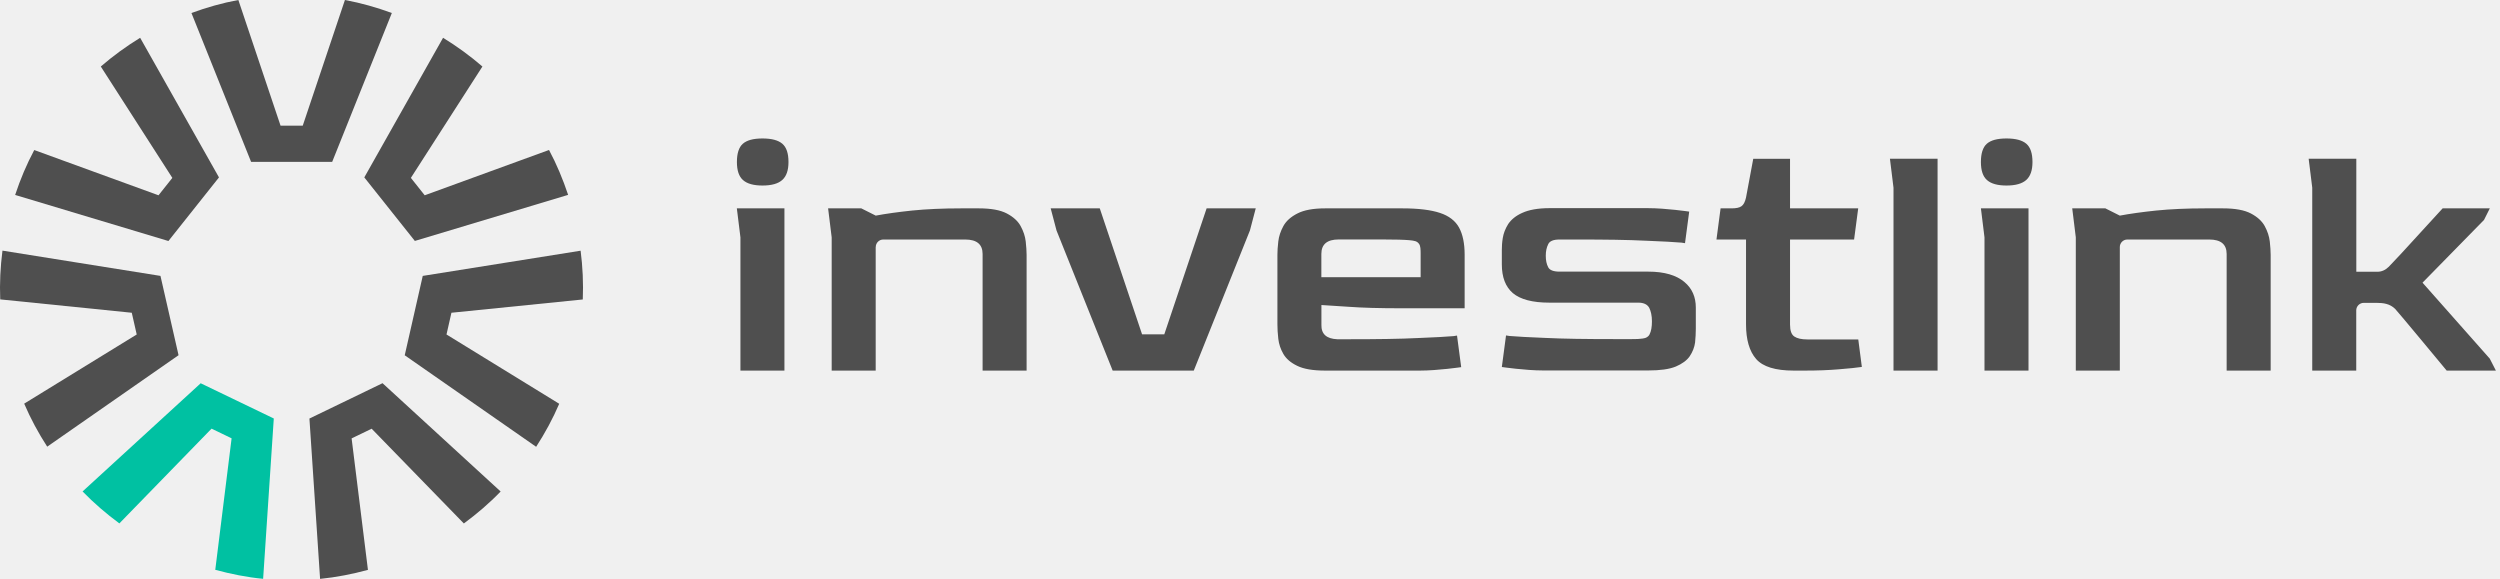
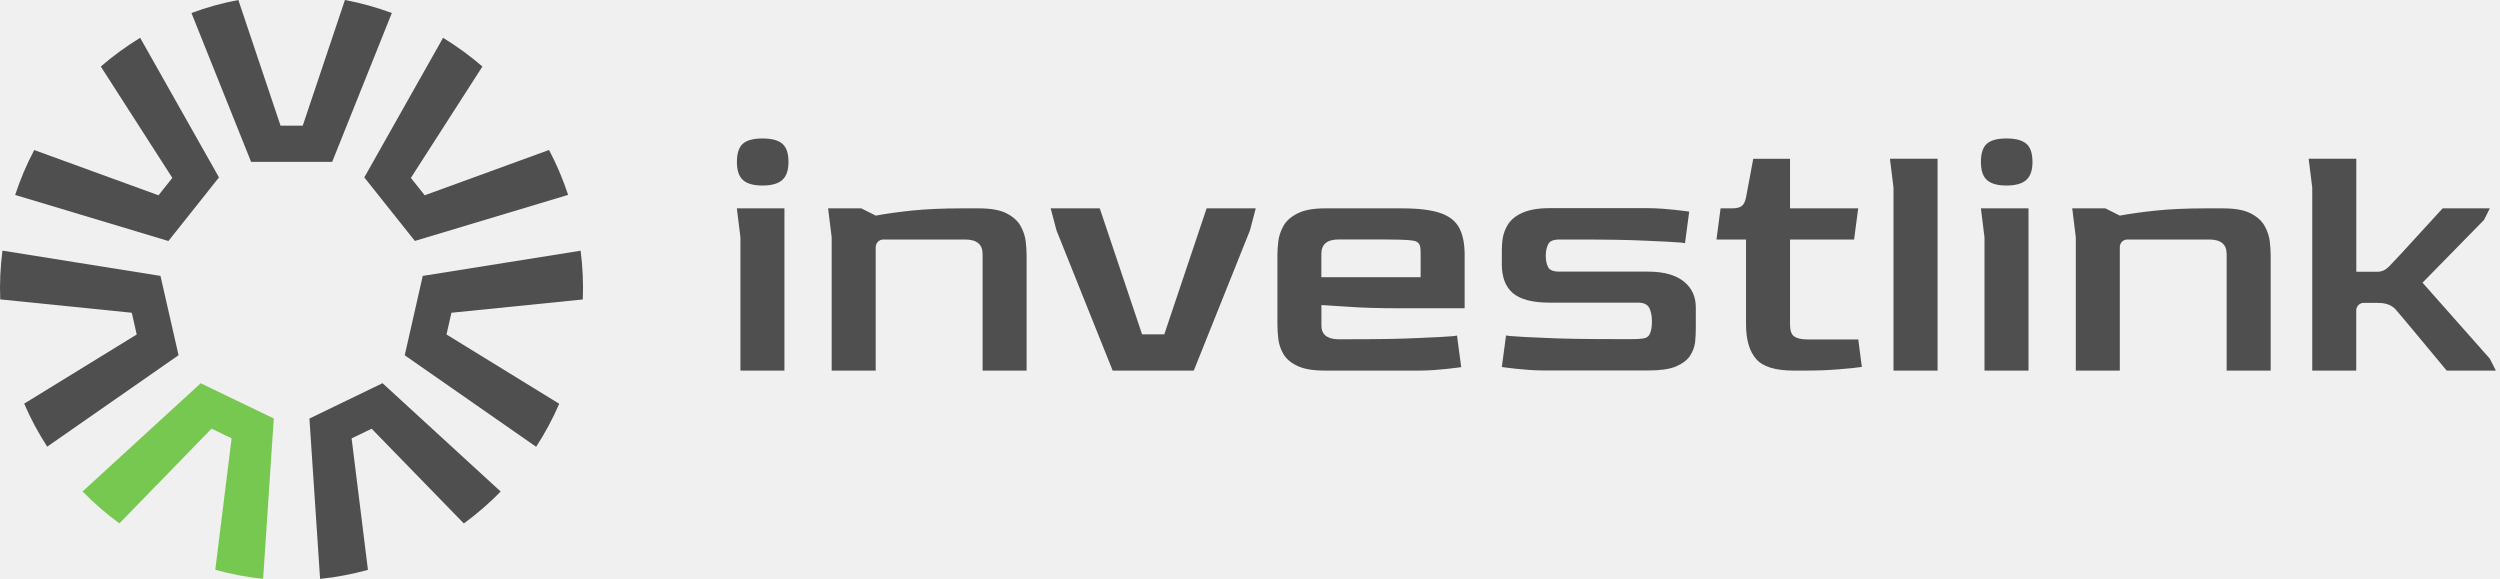
<svg xmlns="http://www.w3.org/2000/svg" width="203" height="47" viewBox="0 0 203 47" fill="none">
  <g clip-path="url(#clip0_3552_36588)">
    <path d="M29.581 14.405L35.977 3.069C37.106 3.762 38.175 4.538 39.172 5.401L33.363 14.444L34.486 15.857L44.581 12.178C45.201 13.338 45.71 14.559 46.132 15.824L33.686 19.564L29.581 14.405ZM26.972 13.146L31.817 1.056C30.59 0.605 29.318 0.242 28.008 0L24.583 10.203H22.78L19.354 0C18.039 0.242 16.773 0.605 15.545 1.056L20.39 13.146H26.972ZM17.781 14.405L11.38 3.069C10.251 3.762 9.182 4.538 8.185 5.401L13.994 14.444L12.871 15.857L2.781 12.183C2.162 13.344 1.647 14.565 1.23 15.83L13.676 19.57L17.781 14.405ZM25.125 33.986L25.991 47.005C27.323 46.873 28.616 46.615 29.877 46.274L28.551 35.598L30.178 34.811L37.665 42.506C38.728 41.72 39.736 40.862 40.652 39.91L31.061 31.115L25.125 33.986ZM32.864 28.849L43.535 36.28C44.258 35.163 44.888 33.997 45.409 32.787L36.256 27.16L36.656 25.395L47.322 24.317C47.376 22.997 47.316 21.671 47.146 20.357L34.327 22.403L32.864 28.849ZM13.03 22.403L0.2 20.351C0.03 21.677 -0.036 22.997 0.019 24.311L10.7 25.395L11.101 27.16L1.964 32.776C2.485 33.992 3.115 35.158 3.833 36.269L14.498 28.843L13.03 22.403Z" fill="#4F4F4F" />
-     <path d="M6.705 39.905L16.296 31.121L22.232 33.981L21.366 47C20.034 46.874 18.74 46.609 17.48 46.269L18.806 35.593L17.178 34.806L9.692 42.501C8.629 41.714 7.626 40.856 6.705 39.905Z" fill="#00C1A2" />
+     <path d="M6.705 39.905L16.296 31.121L22.232 33.981L21.366 47C20.034 46.874 18.74 46.609 17.48 46.269L18.806 35.593L17.178 34.806L9.692 42.501C8.629 41.714 7.626 40.856 6.705 39.905Z" fill="#77C850" />
    <path d="M157.331 30.092V12.887H153.462L153.752 15.241V30.092H157.331ZM192.966 24.592C193.536 24.592 194.057 24.663 194.484 25.081C194.676 25.268 198.671 30.092 198.671 30.092H202.666L202.168 29.119L196.709 22.953L201.702 17.86L202.173 16.919H198.342C197.811 17.508 195.46 20.065 194.972 20.599C194.484 21.127 194.15 21.479 193.974 21.655C193.7 21.93 193.388 22.067 193.037 22.067H191.333V12.887H187.463L187.754 15.241V30.092H191.327V25.202C191.327 24.867 191.601 24.592 191.936 24.592H192.966ZM172.129 20.06C172.129 19.724 172.403 19.449 172.737 19.449H179.396C180.333 19.449 180.804 19.84 180.804 20.626V30.092H184.378V20.681C184.378 20.39 184.35 20.032 184.307 19.609C184.257 19.185 184.12 18.773 183.896 18.36C183.671 17.948 183.293 17.607 182.767 17.331C182.24 17.056 181.49 16.919 180.509 16.919H179.045C177.56 16.919 176.239 16.98 175.088 17.095C173.937 17.216 172.951 17.354 172.129 17.508L170.956 16.919H168.555H168.265L168.555 19.273V30.092H172.129V20.06ZM162.927 15.065C163.672 15.065 164.204 14.911 164.538 14.609C164.872 14.306 165.037 13.822 165.037 13.157C165.037 12.453 164.872 11.958 164.538 11.672C164.204 11.386 163.667 11.243 162.927 11.243C162.187 11.243 161.655 11.386 161.332 11.672C161.009 11.958 160.85 12.453 160.85 13.157C160.85 13.844 161.014 14.334 161.348 14.625C161.677 14.917 162.203 15.065 162.927 15.065ZM160.85 16.919L161.14 19.273V30.092H164.714V16.919H160.85ZM61.915 15.065C62.66 15.065 63.192 14.911 63.526 14.609C63.86 14.306 64.025 13.822 64.025 13.157C64.025 12.453 63.86 11.958 63.526 11.672C63.192 11.386 62.654 11.243 61.915 11.243C61.175 11.243 60.643 11.386 60.32 11.672C59.996 11.958 59.837 12.453 59.837 13.157C59.837 13.844 60.002 14.334 60.336 14.625C60.665 14.917 61.191 15.065 61.915 15.065ZM59.832 16.919L60.123 19.273V30.092H63.696V16.919H59.832ZM150.892 27.562H146.759C146.288 27.562 145.937 27.485 145.701 27.326C145.466 27.172 145.351 26.847 145.351 26.358V19.449H150.552L150.886 16.919H145.351V12.893H142.364L141.777 16.039C141.701 16.391 141.575 16.628 141.41 16.743C141.246 16.864 140.977 16.919 140.605 16.919H139.711L139.377 19.449H141.777V26.33C141.777 27.584 142.051 28.525 142.599 29.152C143.148 29.779 144.161 30.092 145.647 30.092H146.556C147.554 30.092 148.469 30.059 149.308 29.988C150.146 29.922 150.771 29.856 151.182 29.795L150.892 27.562ZM136.768 22.892C136.121 22.353 135.162 22.056 133.836 22.056H126.624C126.147 22.056 125.829 21.935 125.714 21.699C125.577 21.44 125.517 21.143 125.517 20.764C125.517 20.406 125.577 20.109 125.714 19.829C125.834 19.57 126.147 19.449 126.624 19.449H128.087C130.307 19.449 132.17 19.471 133.694 19.548C135.009 19.598 135.935 19.653 136.538 19.702C136.631 19.719 136.746 19.735 136.823 19.746L137.163 17.183C137.163 17.183 135.272 16.902 133.82 16.902C133.584 16.902 130.389 16.902 128.109 16.902H125.813C124.881 16.902 124.146 17.04 123.615 17.282C123.078 17.518 122.705 17.837 122.464 18.195C122.228 18.575 122.086 18.949 122.025 19.328C121.965 19.686 121.949 20.021 121.949 20.28V21.473C121.949 22.507 122.245 23.283 122.842 23.8C123.456 24.317 124.448 24.575 125.813 24.575H133.025C133.463 24.575 133.759 24.713 133.918 24.993C134.055 25.274 134.137 25.631 134.137 26.088C134.137 26.544 134.077 26.902 133.94 27.16C133.885 27.276 133.781 27.358 133.65 27.424C133.354 27.54 132.718 27.535 132.488 27.535H131.025C128.805 27.535 126.942 27.512 125.418 27.436C124.103 27.386 123.176 27.331 122.574 27.282C122.48 27.265 122.365 27.248 122.289 27.238L121.949 29.801C121.949 29.801 123.84 30.081 125.292 30.081C125.528 30.081 128.723 30.081 131.003 30.081C132.296 30.081 133.299 30.081 133.299 30.081H133.842C134.795 30.081 135.546 29.982 136.078 29.762C136.593 29.542 136.971 29.267 137.207 28.926C137.442 28.569 137.585 28.211 137.64 27.815C137.678 27.419 137.7 27.061 137.7 26.704V24.971C137.7 24.13 137.409 23.426 136.768 22.892ZM107.299 24.768V26.385C107.283 27.128 107.716 27.507 108.576 27.546H109.574C111.793 27.546 113.657 27.523 115.18 27.447C116.496 27.397 117.422 27.342 118.025 27.293C118.118 27.276 118.233 27.259 118.31 27.248L118.649 29.812C118.649 29.812 116.759 30.092 115.306 30.092C115.071 30.092 111.875 30.092 109.596 30.092C108.949 30.092 108.45 30.092 108.11 30.092H107.595C106.62 30.092 105.869 29.966 105.337 29.707C104.811 29.454 104.433 29.13 104.208 28.739C103.983 28.349 103.846 27.936 103.797 27.507C103.748 27.078 103.726 26.682 103.726 26.33V20.681C103.726 20.39 103.748 20.032 103.797 19.609C103.846 19.185 103.983 18.773 104.208 18.36C104.433 17.948 104.811 17.607 105.354 17.331C105.891 17.056 106.636 16.919 107.595 16.919H113.892C115.18 16.919 116.194 17.046 116.923 17.288C117.657 17.529 118.173 17.931 118.474 18.476C118.775 19.026 118.929 19.763 118.929 20.681V25.032H113.799C112.04 25.032 110.609 24.993 109.508 24.911C108.406 24.839 107.672 24.79 107.299 24.768ZM107.299 22.507H115.356V20.626C115.356 20.236 115.345 19.961 115.224 19.801C115.06 19.581 114.879 19.548 114.446 19.504C114.013 19.466 113.284 19.444 112.248 19.444H108.702C107.765 19.444 107.294 19.834 107.294 20.621V22.507H107.299ZM71.111 20.06C71.111 19.724 71.385 19.449 71.719 19.449H78.378C79.315 19.449 79.787 19.84 79.787 20.626V30.092H83.36V20.681C83.36 20.39 83.333 20.032 83.289 19.609C83.24 19.185 83.103 18.773 82.878 18.36C82.653 17.948 82.275 17.607 81.749 17.331C81.223 17.056 80.472 16.919 79.491 16.919H78.028C76.542 16.919 75.222 16.98 74.07 17.095C72.92 17.216 71.933 17.354 71.111 17.508L69.938 16.919H67.242L67.532 19.273V30.092H71.106V20.06H71.111Z" fill="#4F4F4F" />
    <path d="M101.495 18.712L101.966 16.919H97.977L94.54 27.15H92.737L89.301 16.919H85.316L85.788 18.712L90.348 30.092H96.935L101.495 18.712Z" fill="#4F4F4F" />
  </g>
  <defs>
    <clipPath id="clip0_3552_36588">
      <rect width="203" height="47" fill="white" />
    </clipPath>
  </defs>
</svg>
